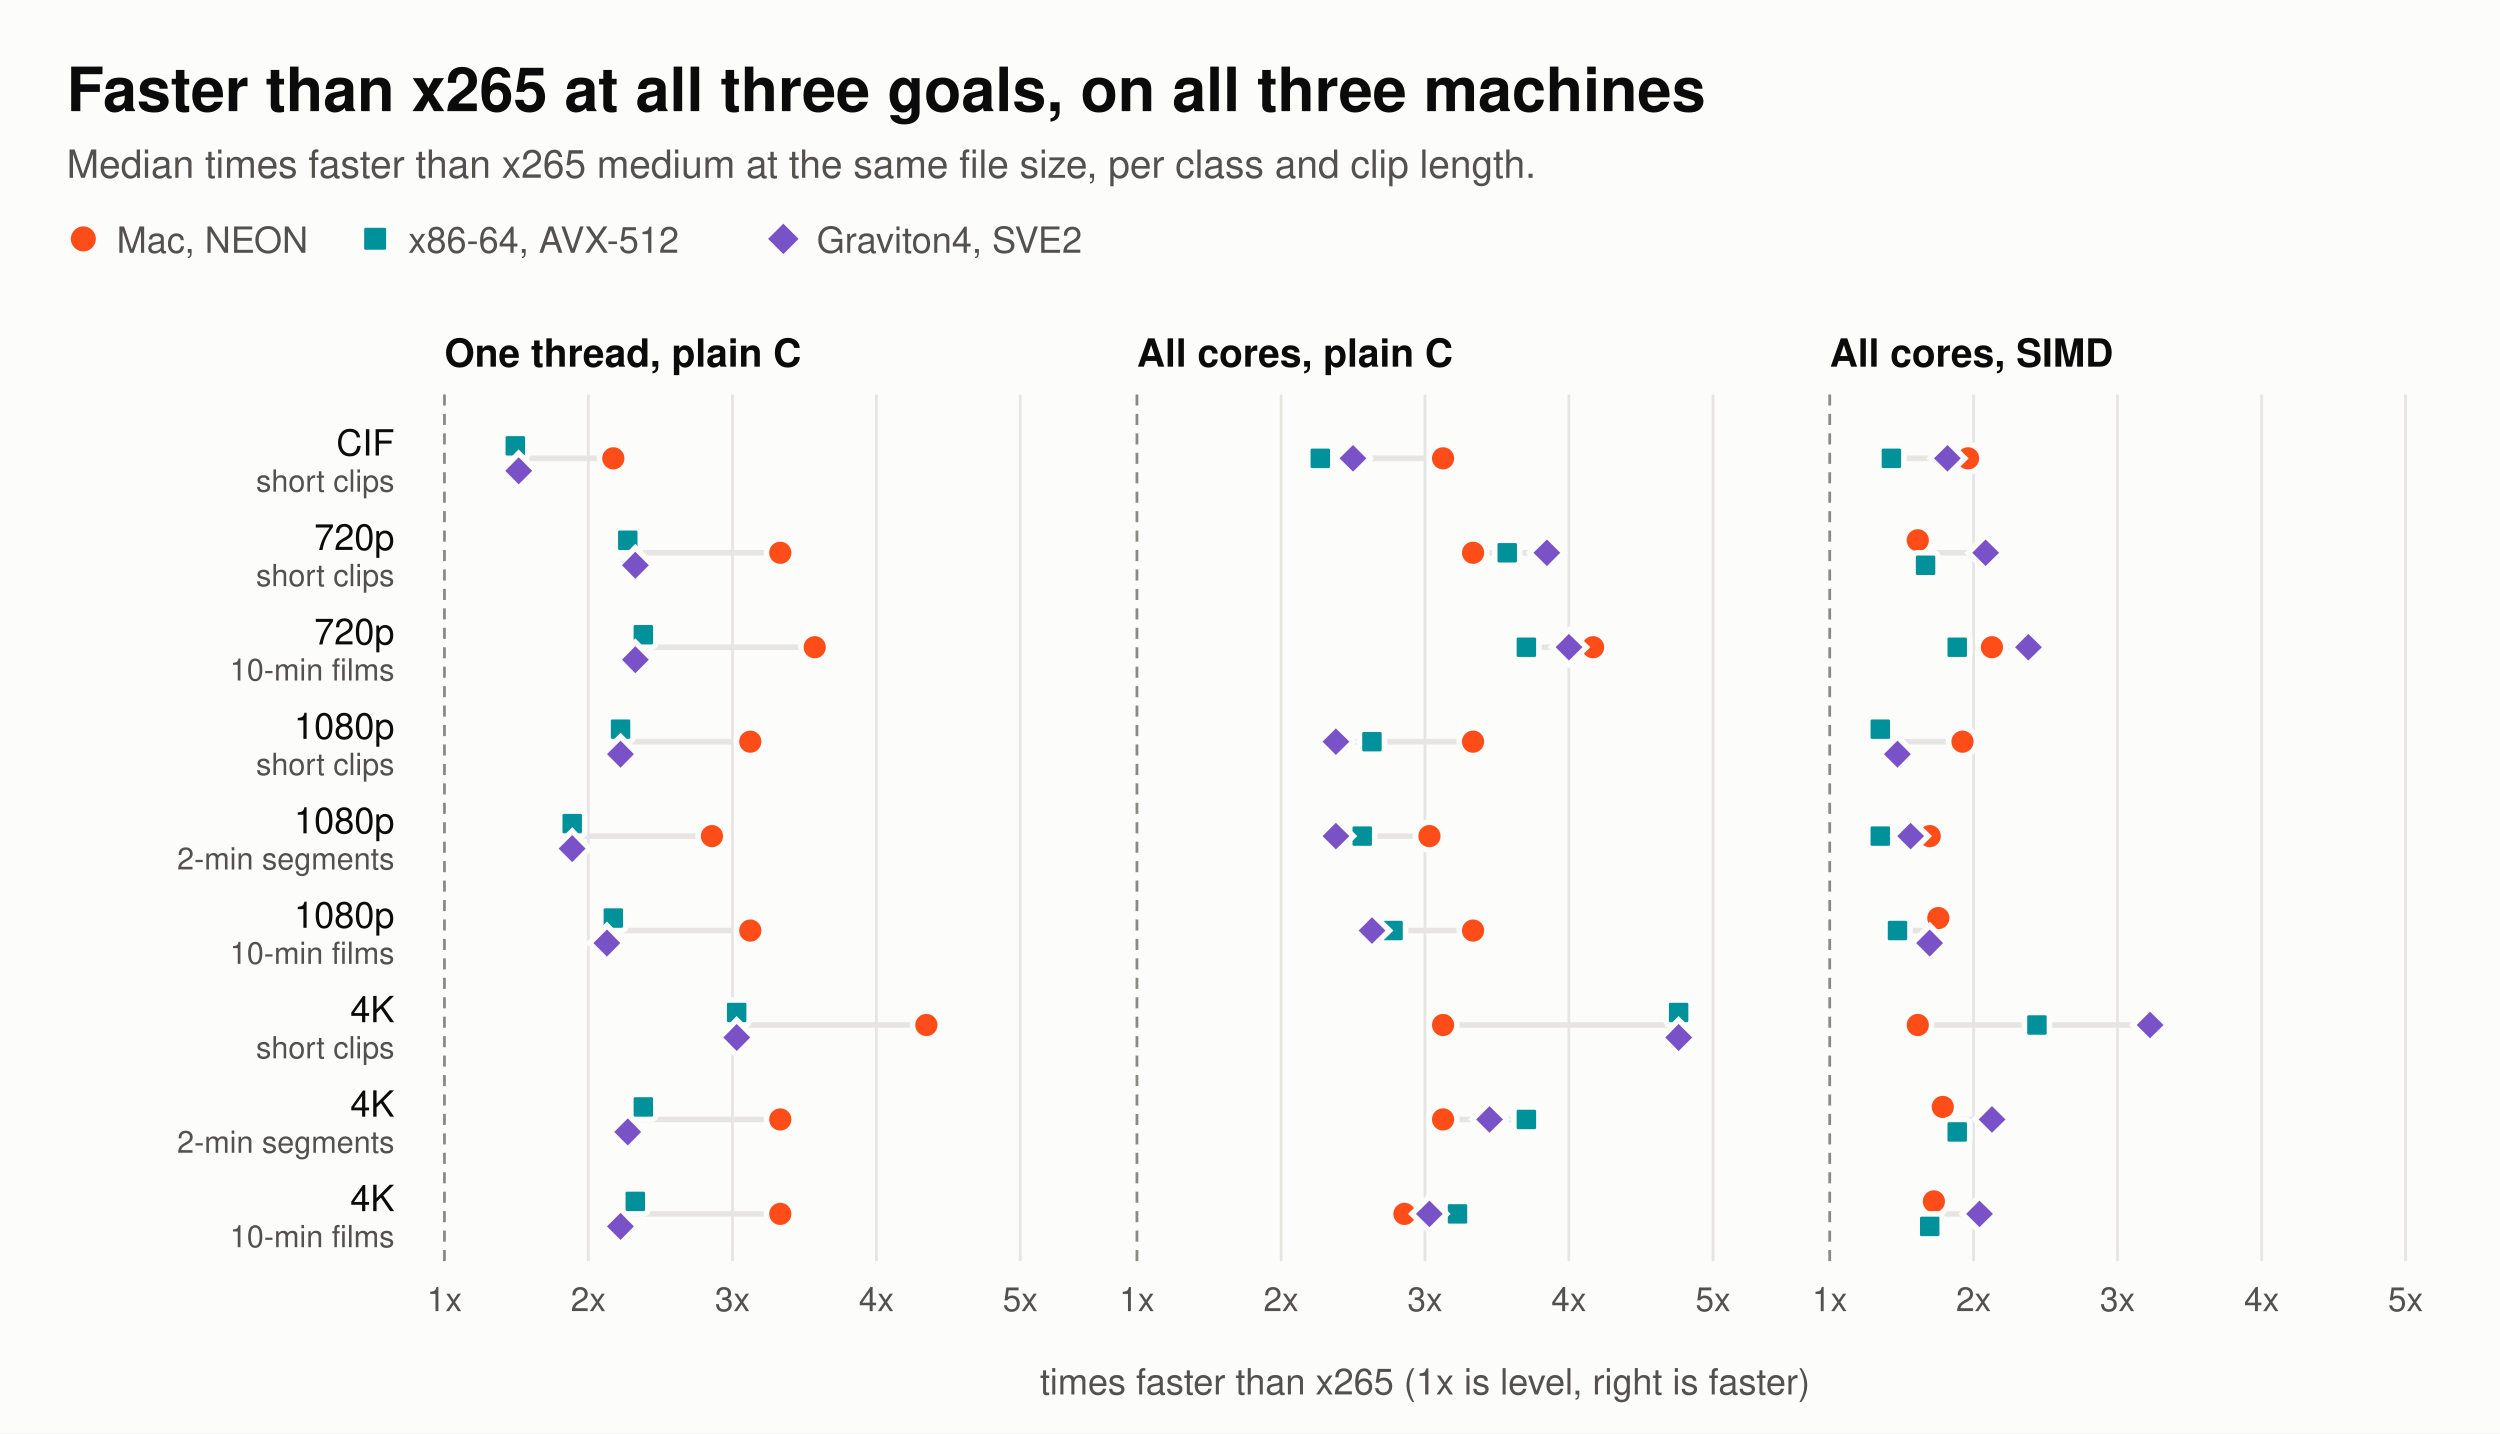
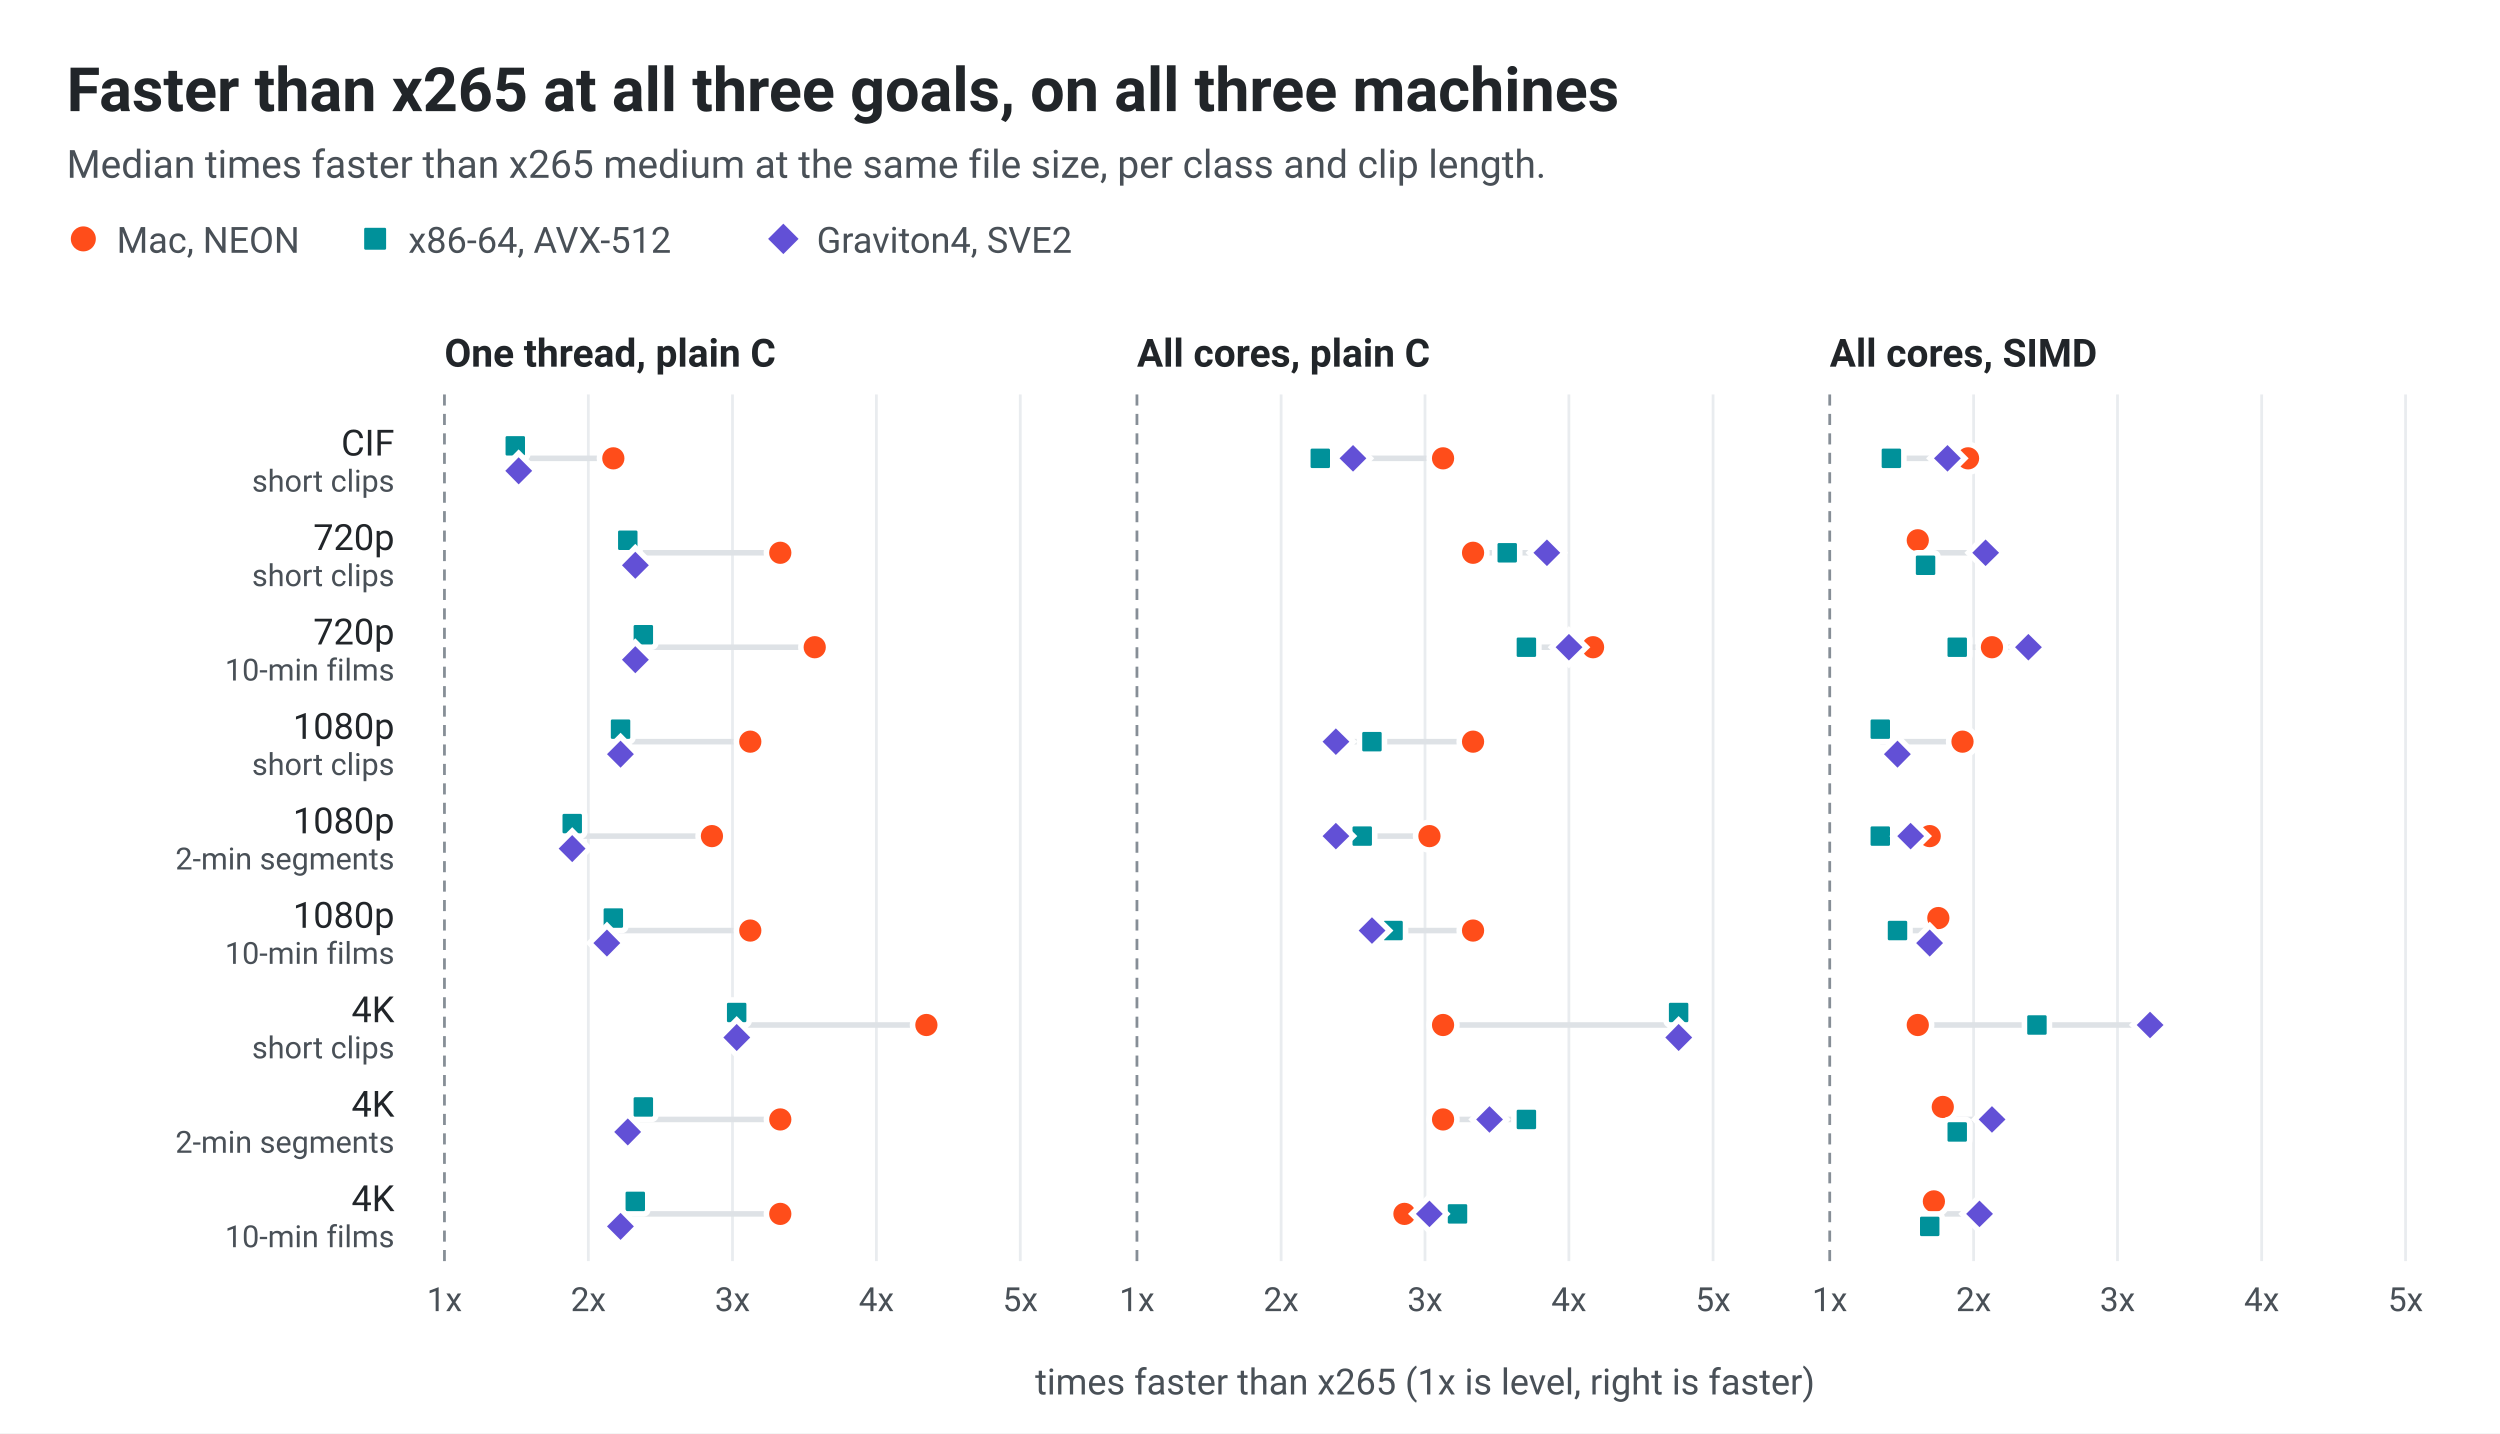
<svg xmlns="http://www.w3.org/2000/svg" width="900" height="516" viewBox="0 0 900 516" role="img">
  <style>
- .bg{fill:#fcfcfb}.t1{fill:#0b0b0b}.t2{fill:#52514e}.grid{stroke:#e6e5e1}
- .base{stroke:#8a8984}.ring{stroke:#fcfcfb}
- .s1{fill:#ff4d1a}.s2{fill:#00919a}.s3{fill:#7a52c7}.sx{fill:#6b7280}
- .span{stroke:#e6e5e1}
- text{font-family:system-ui,-apple-system,"Segoe UI",Helvetica,Arial,sans-serif}
+ .bg{fill:#ffffff}.t1{fill:#212529}.t2{fill:#495057}.grid{stroke:#e9ecef}
+ .base{stroke:#868e96}.ring{stroke:#ffffff}.med{stroke:#212529}.band{fill:#f1f3f5}
+ .s1{fill:#ff4d1a}.s2{fill:#00919a}.s3{fill:#6250d6}.sx{fill:#868e96}
+ .l1{stroke:#ff4d1a}.l2{stroke:#00919a}.l3{stroke:#6250d6}.lx{stroke:#868e96}.span{stroke:#dee2e6}
+ .note{fill:#b8330a}.wash{fill:#ffe8dc}
+ text{font-family:system-ui,-apple-system,"Segoe UI",Roboto,Helvetica,Arial,sans-serif}
@media (prefers-color-scheme:dark){
- .bg{fill:#1a1a19}.t1{fill:#f0efec}.t2{fill:#c3c2b7}.grid{stroke:#2e2e2c}
- .base{stroke:#8a8984}.ring{stroke:#1a1a19}
- .s1{fill:#f2542d}.s2{fill:#12a3ad}.s3{fill:#9273e6}.sx{fill:#8f959b}
- .span{stroke:#3a3a37}}
+ .bg{fill:#1b1c1e}.t1{fill:#e9ecee}.t2{fill:#b6bcc1}.grid{stroke:#2e3135}
+ .base{stroke:#8f959a}.ring{stroke:#1b1c1e}.med{stroke:#e9ecee}.band{fill:#23262a}
+ .s1{fill:#ff4d1a}.s2{fill:#12a3ad}.s3{fill:#9085e9}.sx{fill:#8f959a}
+ .l1{stroke:#ff4d1a}.l2{stroke:#12a3ad}.l3{stroke:#9085e9}.lx{stroke:#8f959a}.span{stroke:#3a3e43}
+ .note{fill:#ff8a5c}.wash{fill:#45200f}}
</style>
  <rect width="100%" height="100%" class="bg" />
  <text x="24.0" y="40.0" font-size="22" class="t1" text-anchor="start" font-weight="600">Faster than x265 at all three goals, on all three machines</text>
  <text x="24.0" y="64.0" font-size="14" class="t2" text-anchor="start">Median times faster than x265 medium at the same file size, per class and clip length.</text>
  <circle cx="30.0" cy="86.0" r="5.5" class="s1 ring" stroke-width="2" />
  <text x="42.0" y="91.0" font-size="13" class="t2" text-anchor="start">Mac, NEON</text>
  <rect x="130.1" y="81.0" width="9.9" height="9.9" rx="1.5" class="s2 ring" stroke-width="2" />
  <text x="147.0" y="91.0" font-size="13" class="t2" text-anchor="start">x86-64, AVX-512</text>
  <polygon points="282.0,79.1 288.9,86.0 282.0,92.9 275.1,86.0" class="s3 ring" stroke-width="2" />
  <text x="294.0" y="91.0" font-size="13" class="t2" text-anchor="start">Graviton4, SVE2</text>
  <text x="160.0" y="132.0" font-size="14" class="t1" text-anchor="start" font-weight="600">One thread, plain C</text>
  <line x1="160.0" y1="142" x2="160.0" y2="454" class="base" stroke-dasharray="4 3" />
  <text x="160.0" y="472.0" font-size="12" class="t2" text-anchor="middle">1x</text>
  <line x1="211.8" y1="142" x2="211.8" y2="454" class="grid" />
  <text x="211.8" y="472.0" font-size="12" class="t2" text-anchor="middle">2x</text>
  <line x1="263.7" y1="142" x2="263.7" y2="454" class="grid" />
  <text x="263.7" y="472.0" font-size="12" class="t2" text-anchor="middle">3x</text>
  <line x1="315.5" y1="142" x2="315.5" y2="454" class="grid" />
  <text x="315.5" y="472.0" font-size="12" class="t2" text-anchor="middle">4x</text>
  <line x1="367.3" y1="142" x2="367.3" y2="454" class="grid" />
  <text x="367.3" y="472.0" font-size="12" class="t2" text-anchor="middle">5x</text>
  <line x1="185.5" y1="165.0" x2="220.8" y2="165.0" class="span" stroke-width="2" />
  <circle cx="220.8" cy="165.0" r="5" class="s1 ring" stroke-width="2" />
  <rect x="181.0" y="156.0" width="9.0" height="9.0" rx="1.5" class="s2 ring" stroke-width="2" />
  <polygon points="186.7,163.2 193.0,169.5 186.7,175.8 180.5,169.5" class="s3 ring" stroke-width="2" />
  <line x1="226.0" y1="199.0" x2="280.9" y2="199.0" class="span" stroke-width="2" />
  <circle cx="280.9" cy="199.0" r="5" class="s1 ring" stroke-width="2" />
  <rect x="221.5" y="190.0" width="9.0" height="9.0" rx="1.5" class="s2 ring" stroke-width="2" />
  <polygon points="228.7,197.2 235.0,203.5 228.7,209.8 222.5,203.5" class="s3 ring" stroke-width="2" />
  <line x1="228.7" y1="233.0" x2="293.3" y2="233.0" class="span" stroke-width="2" />
  <circle cx="293.3" cy="233.0" r="5" class="s1 ring" stroke-width="2" />
  <rect x="227.1" y="224.0" width="9.0" height="9.0" rx="1.5" class="s2 ring" stroke-width="2" />
  <polygon points="228.7,231.2 235.0,237.5 228.7,243.8 222.5,237.5" class="s3 ring" stroke-width="2" />
  <line x1="223.4" y1="267.0" x2="270.1" y2="267.0" class="span" stroke-width="2" />
  <circle cx="270.1" cy="267.0" r="5" class="s1 ring" stroke-width="2" />
  <rect x="218.9" y="258.0" width="9.0" height="9.0" rx="1.5" class="s2 ring" stroke-width="2" />
  <polygon points="223.4,265.2 229.6,271.5 223.4,277.8 217.1,271.5" class="s3 ring" stroke-width="2" />
  <line x1="206.0" y1="301.0" x2="256.3" y2="301.0" class="span" stroke-width="2" />
  <circle cx="256.3" cy="301.0" r="5" class="s1 ring" stroke-width="2" />
  <rect x="201.5" y="292.0" width="9.0" height="9.0" rx="1.5" class="s2 ring" stroke-width="2" />
  <polygon points="206.0,299.2 212.2,305.5 206.0,311.8 199.7,305.5" class="s3 ring" stroke-width="2" />
  <line x1="218.5" y1="335.0" x2="270.1" y2="335.0" class="span" stroke-width="2" />
  <circle cx="270.1" cy="335.0" r="5" class="s1 ring" stroke-width="2" />
  <rect x="216.3" y="326.0" width="9.0" height="9.0" rx="1.5" class="s2 ring" stroke-width="2" />
  <polygon points="218.5,333.2 224.7,339.5 218.5,345.8 212.2,339.5" class="s3 ring" stroke-width="2" />
  <line x1="265.2" y1="369.0" x2="333.5" y2="369.0" class="span" stroke-width="2" />
  <circle cx="333.5" cy="369.0" r="5" class="s1 ring" stroke-width="2" />
  <rect x="260.7" y="360.0" width="9.0" height="9.0" rx="1.5" class="s2 ring" stroke-width="2" />
  <polygon points="265.2,367.2 271.5,373.5 265.2,379.8 259.0,373.5" class="s3 ring" stroke-width="2" />
  <line x1="226.0" y1="403.0" x2="280.9" y2="403.0" class="span" stroke-width="2" />
  <circle cx="280.9" cy="403.0" r="5" class="s1 ring" stroke-width="2" />
  <rect x="227.1" y="394.0" width="9.0" height="9.0" rx="1.5" class="s2 ring" stroke-width="2" />
  <polygon points="226.0,401.2 232.2,407.5 226.0,413.8 219.7,407.5" class="s3 ring" stroke-width="2" />
  <line x1="223.4" y1="437.0" x2="280.9" y2="437.0" class="span" stroke-width="2" />
  <circle cx="280.9" cy="437.0" r="5" class="s1 ring" stroke-width="2" />
  <rect x="224.2" y="428.0" width="9.0" height="9.0" rx="1.5" class="s2 ring" stroke-width="2" />
  <polygon points="223.4,435.2 229.6,441.5 223.4,447.8 217.1,441.5" class="s3 ring" stroke-width="2" />
  <text x="409.3" y="132.0" font-size="14" class="t1" text-anchor="start" font-weight="600">All cores, plain C</text>
  <line x1="409.3" y1="142" x2="409.3" y2="454" class="base" stroke-dasharray="4 3" />
  <text x="409.3" y="472.0" font-size="12" class="t2" text-anchor="middle">1x</text>
  <line x1="461.2" y1="142" x2="461.2" y2="454" class="grid" />
  <text x="461.2" y="472.0" font-size="12" class="t2" text-anchor="middle">2x</text>
  <line x1="513.0" y1="142" x2="513.0" y2="454" class="grid" />
  <text x="513.0" y="472.0" font-size="12" class="t2" text-anchor="middle">3x</text>
  <line x1="564.8" y1="142" x2="564.8" y2="454" class="grid" />
  <text x="564.8" y="472.0" font-size="12" class="t2" text-anchor="middle">4x</text>
  <line x1="616.7" y1="142" x2="616.7" y2="454" class="grid" />
  <text x="616.7" y="472.0" font-size="12" class="t2" text-anchor="middle">5x</text>
  <line x1="475.3" y1="165.0" x2="519.5" y2="165.0" class="span" stroke-width="2" />
  <circle cx="519.5" cy="165.0" r="5" class="s1 ring" stroke-width="2" />
  <rect x="470.8" y="160.5" width="9.0" height="9.0" rx="1.5" class="s2 ring" stroke-width="2" />
  <polygon points="487.1,158.8 493.3,165.0 487.1,171.2 480.8,165.0" class="s3 ring" stroke-width="2" />
  <line x1="530.3" y1="199.0" x2="556.9" y2="199.0" class="span" stroke-width="2" />
  <circle cx="530.3" cy="199.0" r="5" class="s1 ring" stroke-width="2" />
  <rect x="538.1" y="194.5" width="9.0" height="9.0" rx="1.5" class="s2 ring" stroke-width="2" />
  <polygon points="556.9,192.8 563.1,199.0 556.9,205.2 550.6,199.0" class="s3 ring" stroke-width="2" />
  <line x1="549.5" y1="233.0" x2="573.5" y2="233.0" class="span" stroke-width="2" />
  <circle cx="573.5" cy="233.0" r="5" class="s1 ring" stroke-width="2" />
  <rect x="545.0" y="228.5" width="9.0" height="9.0" rx="1.5" class="s2 ring" stroke-width="2" />
  <polygon points="564.8,226.8 571.1,233.0 564.8,239.2 558.6,233.0" class="s3 ring" stroke-width="2" />
  <line x1="480.9" y1="267.0" x2="530.3" y2="267.0" class="span" stroke-width="2" />
  <circle cx="530.3" cy="267.0" r="5" class="s1 ring" stroke-width="2" />
  <rect x="489.4" y="262.5" width="9.0" height="9.0" rx="1.5" class="s2 ring" stroke-width="2" />
  <polygon points="480.9,260.8 487.2,267.0 480.9,273.2 474.7,267.0" class="s3 ring" stroke-width="2" />
  <line x1="480.9" y1="301.0" x2="514.6" y2="301.0" class="span" stroke-width="2" />
  <circle cx="514.6" cy="301.0" r="5" class="s1 ring" stroke-width="2" />
  <rect x="485.9" y="296.5" width="9.0" height="9.0" rx="1.5" class="s2 ring" stroke-width="2" />
  <polygon points="480.9,294.8 487.2,301.0 480.9,307.2 474.7,301.0" class="s3 ring" stroke-width="2" />
  <line x1="493.9" y1="335.0" x2="530.3" y2="335.0" class="span" stroke-width="2" />
  <circle cx="530.3" cy="335.0" r="5" class="s1 ring" stroke-width="2" />
  <rect x="497.0" y="330.5" width="9.0" height="9.0" rx="1.5" class="s2 ring" stroke-width="2" />
  <polygon points="493.9,328.8 500.2,335.0 493.9,341.2 487.7,335.0" class="s3 ring" stroke-width="2" />
  <line x1="519.5" y1="369.0" x2="604.3" y2="369.0" class="span" stroke-width="2" />
  <circle cx="519.5" cy="369.0" r="5" class="s1 ring" stroke-width="2" />
  <rect x="599.8" y="360.0" width="9.0" height="9.0" rx="1.5" class="s2 ring" stroke-width="2" />
  <polygon points="604.3,367.2 610.6,373.5 604.3,379.8 598.1,373.5" class="s3 ring" stroke-width="2" />
  <line x1="519.5" y1="403.0" x2="549.5" y2="403.0" class="span" stroke-width="2" />
  <circle cx="519.5" cy="403.0" r="5" class="s1 ring" stroke-width="2" />
  <rect x="545.0" y="398.5" width="9.0" height="9.0" rx="1.5" class="s2 ring" stroke-width="2" />
  <polygon points="536.2,396.8 542.5,403.0 536.2,409.2 530.0,403.0" class="s3 ring" stroke-width="2" />
  <line x1="505.6" y1="437.0" x2="524.7" y2="437.0" class="span" stroke-width="2" />
  <circle cx="505.6" cy="437.0" r="5" class="s1 ring" stroke-width="2" />
  <rect x="520.2" y="432.5" width="9.0" height="9.0" rx="1.5" class="s2 ring" stroke-width="2" />
  <polygon points="514.6,430.8 520.8,437.0 514.6,443.2 508.3,437.0" class="s3 ring" stroke-width="2" />
  <text x="658.7" y="132.0" font-size="14" class="t1" text-anchor="start" font-weight="600">All cores, SIMD</text>
  <line x1="658.7" y1="142" x2="658.7" y2="454" class="base" stroke-dasharray="4 3" />
  <text x="658.7" y="472.0" font-size="12" class="t2" text-anchor="middle">1x</text>
  <line x1="710.5" y1="142" x2="710.5" y2="454" class="grid" />
  <text x="710.5" y="472.0" font-size="12" class="t2" text-anchor="middle">2x</text>
  <line x1="762.3" y1="142" x2="762.3" y2="454" class="grid" />
  <text x="762.3" y="472.0" font-size="12" class="t2" text-anchor="middle">3x</text>
  <line x1="814.2" y1="142" x2="814.2" y2="454" class="grid" />
  <text x="814.2" y="472.0" font-size="12" class="t2" text-anchor="middle">4x</text>
  <line x1="866.0" y1="142" x2="866.0" y2="454" class="grid" />
  <text x="866.0" y="472.0" font-size="12" class="t2" text-anchor="middle">5x</text>
  <line x1="680.9" y1="165.0" x2="708.5" y2="165.0" class="span" stroke-width="2" />
  <circle cx="708.5" cy="165.0" r="5" class="s1 ring" stroke-width="2" />
  <rect x="676.4" y="160.5" width="9.0" height="9.0" rx="1.5" class="s2 ring" stroke-width="2" />
  <polygon points="701.1,158.8 707.3,165.0 701.1,171.2 694.8,165.0" class="s3 ring" stroke-width="2" />
  <line x1="690.4" y1="199.0" x2="714.8" y2="199.0" class="span" stroke-width="2" />
  <circle cx="690.4" cy="194.5" r="5" class="s1 ring" stroke-width="2" />
  <rect x="688.7" y="199.0" width="9.0" height="9.0" rx="1.5" class="s2 ring" stroke-width="2" />
  <polygon points="714.8,192.8 721.1,199.0 714.8,205.2 708.6,199.0" class="s3 ring" stroke-width="2" />
  <line x1="704.6" y1="233.0" x2="730.2" y2="233.0" class="span" stroke-width="2" />
  <circle cx="717.1" cy="233.0" r="5" class="s1 ring" stroke-width="2" />
  <rect x="700.1" y="228.5" width="9.0" height="9.0" rx="1.5" class="s2 ring" stroke-width="2" />
  <polygon points="730.2,226.8 736.5,233.0 730.2,239.2 724.0,233.0" class="s3 ring" stroke-width="2" />
  <line x1="676.9" y1="267.0" x2="706.5" y2="267.0" class="span" stroke-width="2" />
  <circle cx="706.5" cy="267.0" r="5" class="s1 ring" stroke-width="2" />
  <rect x="672.4" y="258.0" width="9.0" height="9.0" rx="1.5" class="s2 ring" stroke-width="2" />
  <polygon points="683.1,265.2 689.3,271.5 683.1,277.8 676.8,271.5" class="s3 ring" stroke-width="2" />
  <line x1="676.9" y1="301.0" x2="694.7" y2="301.0" class="span" stroke-width="2" />
  <circle cx="694.7" cy="301.0" r="5" class="s1 ring" stroke-width="2" />
  <rect x="672.4" y="296.5" width="9.0" height="9.0" rx="1.5" class="s2 ring" stroke-width="2" />
  <polygon points="687.8,294.8 694.1,301.0 687.8,307.2 681.6,301.0" class="s3 ring" stroke-width="2" />
  <line x1="683.1" y1="335.0" x2="697.8" y2="335.0" class="span" stroke-width="2" />
  <circle cx="697.8" cy="330.5" r="5" class="s1 ring" stroke-width="2" />
  <rect x="678.6" y="330.5" width="9.0" height="9.0" rx="1.5" class="s2 ring" stroke-width="2" />
  <polygon points="694.7,333.2 700.9,339.5 694.7,345.8 688.4,339.5" class="s3 ring" stroke-width="2" />
  <line x1="690.4" y1="369.0" x2="774.0" y2="369.0" class="span" stroke-width="2" />
  <circle cx="690.4" cy="369.0" r="5" class="s1 ring" stroke-width="2" />
  <rect x="728.8" y="364.5" width="9.0" height="9.0" rx="1.5" class="s2 ring" stroke-width="2" />
  <polygon points="774.0,362.8 780.3,369.0 774.0,375.2 767.8,369.0" class="s3 ring" stroke-width="2" />
  <line x1="699.4" y1="403.0" x2="717.1" y2="403.0" class="span" stroke-width="2" />
  <circle cx="699.4" cy="398.5" r="5" class="s1 ring" stroke-width="2" />
  <rect x="700.1" y="403.0" width="9.0" height="9.0" rx="1.5" class="s2 ring" stroke-width="2" />
  <polygon points="717.1,396.8 723.4,403.0 717.1,409.2 710.9,403.0" class="s3 ring" stroke-width="2" />
  <line x1="694.7" y1="437.0" x2="712.6" y2="437.0" class="span" stroke-width="2" />
  <circle cx="696.2" cy="432.5" r="5" class="s1 ring" stroke-width="2" />
  <rect x="690.2" y="437.0" width="9.0" height="9.0" rx="1.5" class="s2 ring" stroke-width="2" />
  <polygon points="712.6,430.8 718.9,437.0 712.6,443.2 706.4,437.0" class="s3 ring" stroke-width="2" />
  <text x="142.0" y="164.0" font-size="13" class="t1" text-anchor="end">CIF</text>
  <text x="142.0" y="177.0" font-size="11" class="t2" text-anchor="end">short clips</text>
  <text x="142.0" y="198.0" font-size="13" class="t1" text-anchor="end">720p</text>
  <text x="142.0" y="211.0" font-size="11" class="t2" text-anchor="end">short clips</text>
  <text x="142.0" y="232.0" font-size="13" class="t1" text-anchor="end">720p</text>
  <text x="142.0" y="245.0" font-size="11" class="t2" text-anchor="end">10-min films</text>
  <text x="142.0" y="266.0" font-size="13" class="t1" text-anchor="end">1080p</text>
  <text x="142.0" y="279.0" font-size="11" class="t2" text-anchor="end">short clips</text>
  <text x="142.0" y="300.0" font-size="13" class="t1" text-anchor="end">1080p</text>
  <text x="142.0" y="313.0" font-size="11" class="t2" text-anchor="end">2-min segments</text>
  <text x="142.0" y="334.0" font-size="13" class="t1" text-anchor="end">1080p</text>
  <text x="142.0" y="347.0" font-size="11" class="t2" text-anchor="end">10-min films</text>
  <text x="142.0" y="368.0" font-size="13" class="t1" text-anchor="end">4K</text>
  <text x="142.0" y="381.0" font-size="11" class="t2" text-anchor="end">short clips</text>
  <text x="142.0" y="402.0" font-size="13" class="t1" text-anchor="end">4K</text>
  <text x="142.0" y="415.0" font-size="11" class="t2" text-anchor="end">2-min segments</text>
  <text x="142.0" y="436.0" font-size="13" class="t1" text-anchor="end">4K</text>
  <text x="142.0" y="449.0" font-size="11" class="t2" text-anchor="end">10-min films</text>
  <text x="513.0" y="502.0" font-size="13" class="t2" text-anchor="middle">times faster than x265 (1x is level, right is faster)</text>
</svg>
